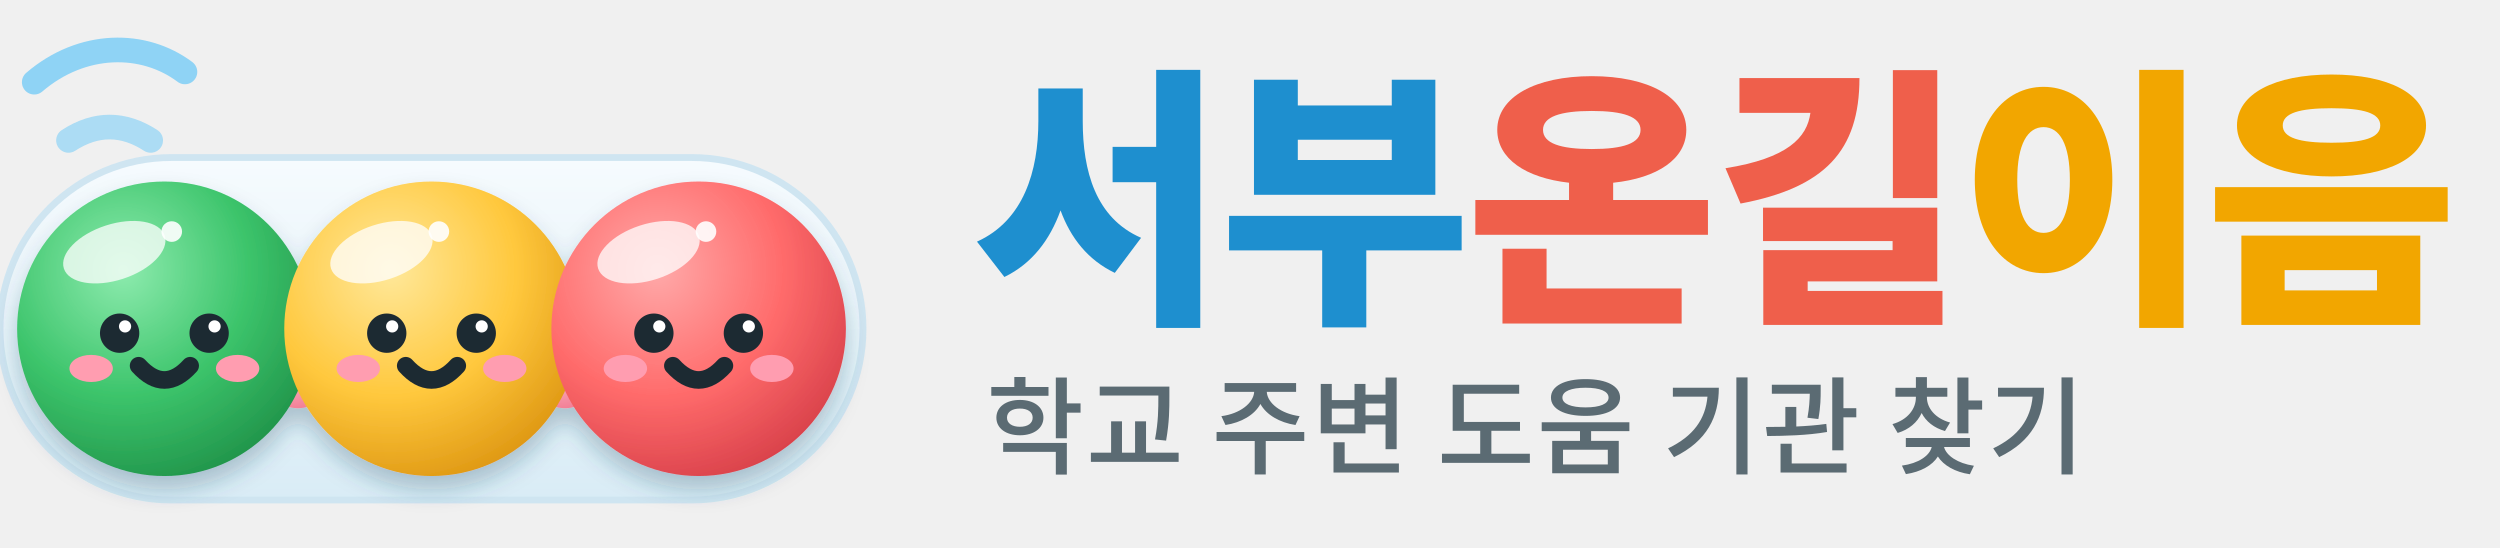
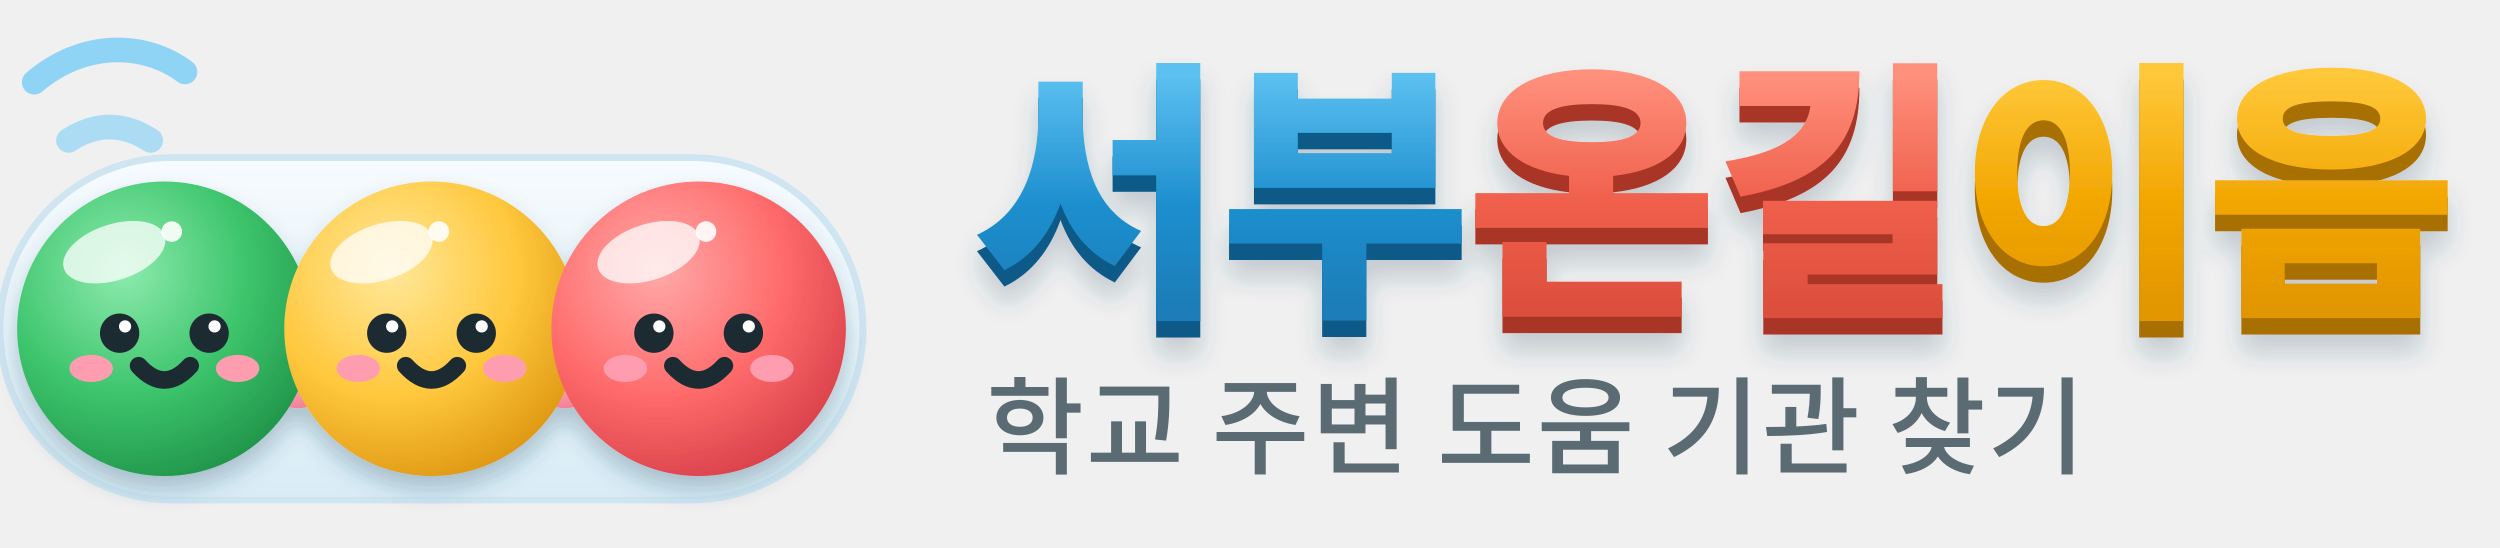
<svg xmlns="http://www.w3.org/2000/svg" viewBox="0 0 365 80" width="365" height="80" role="img" aria-label="서부온길이음">
  <g transform="translate(0 0) scale(1.0)">
    <defs>
      <radialGradient id="tlg" cx="36%" cy="30%" r="78%">
        <stop offset="0" stop-color="#8DEBAE" />
        <stop offset=".55" stop-color="#3CC46B" />
        <stop offset="1" stop-color="#1F9148" />
      </radialGradient>
      <radialGradient id="tly" cx="36%" cy="30%" r="78%">
        <stop offset="0" stop-color="#FFE89A" />
        <stop offset=".55" stop-color="#FFC83D" />
        <stop offset="1" stop-color="#DC9410" />
      </radialGradient>
      <radialGradient id="tlr" cx="36%" cy="30%" r="78%">
        <stop offset="0" stop-color="#FFA9A9" />
        <stop offset=".55" stop-color="#FF6B6B" />
        <stop offset="1" stop-color="#D63E48" />
      </radialGradient>
      <radialGradient id="tlh" cx="40%" cy="35%" r="70%">
        <stop offset="0" stop-color="#FFC2CE" />
        <stop offset="1" stop-color="#F27C93" />
      </radialGradient>
      <filter id="tls" x="-20%" y="-20%" width="140%" height="150%">
        <feDropShadow dx="0" dy="2" stdDeviation="1.6" flood-color="#1E4A60" flood-opacity=".28" />
      </filter>
      <linearGradient id="tlp" x1="0" y1="0" x2="0" y2="1">
        <stop offset="0" stop-color="#F6FBFE" />
        <stop offset="1" stop-color="#D9ECF6" />
      </linearGradient>
    </defs>
    <rect x="0" y="23" width="126" height="50" rx="25" fill="url(#tlp)" stroke="#CFE5F1" stroke-width="1" />
    <path d="M5 12c7-6 16-6 22-1.5" fill="none" stroke="#8FD3F5" stroke-width="3.6" stroke-linecap="round" />
    <path d="M10 20.5c4-2.6 8-2.6 12 0" fill="none" stroke="#8FD3F5" stroke-width="3.6" stroke-linecap="round" opacity=".7" />
    <g filter="url(#tls)">
      <circle cx="43.5" cy="55" r="4.6" fill="url(#tlh)" />
      <circle cx="82.5" cy="55" r="4.6" fill="url(#tlh)" />
      <circle cx="24" cy="48" r="21.5" fill="url(#tlg)" />
      <ellipse cx="16.69" cy="36.82" rx="7.74" ry="4.085" fill="#fff" opacity=".75" transform="rotate(-18 16.69 36.82)" />
      <circle cx="25.075" cy="33.81" r="1.505" fill="#fff" opacity=".9" />
      <circle cx="17.466" cy="48.645" r="2.871" fill="#1E2A33" />
      <circle cx="30.534" cy="48.645" r="2.871" fill="#1E2A33" />
      <circle cx="18.258" cy="47.655" r="0.891" fill="#fff" />
      <circle cx="31.326" cy="47.655" r="0.891" fill="#fff" />
      <path d="M20.238 53.397q3.762 4.158 7.524 0" fill="none" stroke="#1E2A33" stroke-width="2.574" stroke-linecap="round" />
      <ellipse cx="13.308" cy="53.793" rx="3.168" ry="1.98" fill="#FF9DB0" />
      <ellipse cx="34.692" cy="53.793" rx="3.168" ry="1.98" fill="#FF9DB0" />
      <circle cx="63" cy="48" r="21.5" fill="url(#tly)" />
      <ellipse cx="55.69" cy="36.82" rx="7.74" ry="4.085" fill="#fff" opacity=".75" transform="rotate(-18 55.69 36.82)" />
      <circle cx="64.075" cy="33.81" r="1.505" fill="#fff" opacity=".9" />
      <circle cx="56.466" cy="48.645" r="2.871" fill="#1E2A33" />
      <circle cx="69.534" cy="48.645" r="2.871" fill="#1E2A33" />
      <circle cx="57.258" cy="47.655" r="0.891" fill="#fff" />
      <circle cx="70.326" cy="47.655" r="0.891" fill="#fff" />
      <path d="M59.238 53.397q3.762 4.158 7.524 0" fill="none" stroke="#1E2A33" stroke-width="2.574" stroke-linecap="round" />
      <ellipse cx="52.308" cy="53.793" rx="3.168" ry="1.98" fill="#FF9DB0" />
      <ellipse cx="73.692" cy="53.793" rx="3.168" ry="1.98" fill="#FF9DB0" />
      <circle cx="102" cy="48" r="21.5" fill="url(#tlr)" />
      <ellipse cx="94.69" cy="36.82" rx="7.74" ry="4.085" fill="#fff" opacity=".75" transform="rotate(-18 94.69 36.82)" />
      <circle cx="103.075" cy="33.81" r="1.505" fill="#fff" opacity=".9" />
      <circle cx="95.466" cy="48.645" r="2.871" fill="#1E2A33" />
      <circle cx="108.534" cy="48.645" r="2.871" fill="#1E2A33" />
      <circle cx="96.258" cy="47.655" r="0.891" fill="#fff" />
      <circle cx="109.326" cy="47.655" r="0.891" fill="#fff" />
      <path d="M98.238 53.397q3.762 4.158 7.524 0" fill="none" stroke="#1E2A33" stroke-width="2.574" stroke-linecap="round" />
      <ellipse cx="91.308" cy="53.793" rx="3.168" ry="1.98" fill="#FF9DB0" />
      <ellipse cx="112.692" cy="53.793" rx="3.168" ry="1.98" fill="#FF9DB0" />
    </g>
  </g>
-   <path d="M168.80 10.20V21.44H162.44V26.60H168.80V47.88H175.24V10.20ZM151.60 12.92V17.68C151.60 24.92 149.48 32.20 142.64 35.28L146.64 40.44C150.68 38.48 153.28 35.04 154.84 30.72C156.32 34.76 158.84 37.96 162.76 39.84L166.60 34.72C159.96 31.84 158.08 24.96 158.08 17.68V12.92Z M183.08 11.64V28.44H209.56V11.64H203.20V15.40H189.48V11.64ZM189.48 20.40H203.20V23.36H189.48ZM179.44 31.52V36.56H193.04V47.80H199.48V36.56H213.40V31.52Z" fill="#1E8FCF" />
-   <path d="M232.40 16.20C237.00 16.20 239.52 17.04 239.52 18.96C239.52 20.92 237.00 21.76 232.40 21.76C227.80 21.76 225.28 20.92 225.28 18.96C225.28 17.04 227.80 16.20 232.40 16.20ZM232.40 11.12C224.16 11.12 218.60 14.16 218.60 18.96C218.60 23.16 222.72 25.96 229.08 26.68V29.20H215.40V34.28H249.36V29.20H235.52V26.68C242.00 26.00 246.20 23.20 246.20 18.96C246.20 14.16 240.64 11.12 232.40 11.12ZM219.36 36.32V47.24H245.52V42.12H225.80V36.32Z M276.36 10.24V28.92H282.84V10.24ZM253.96 11.40V16.48H264.32C263.84 20.08 261.00 23.12 251.92 24.56L254.12 29.72C266.40 27.40 271.48 22.04 271.48 11.40ZM257.44 42.48V47.44H283.60V42.48H263.92V41.08H282.84V30.32H257.40V35.20H276.32V36.52H257.44Z" fill="#EF5F4B" />
-   <path d="M312.32 10.20V47.88H318.80V10.20ZM298.36 12.68C292.60 12.68 288.32 17.92 288.32 26.24C288.32 34.64 292.60 39.88 298.36 39.88C304.12 39.88 308.40 34.64 308.40 26.24C308.40 17.92 304.12 12.68 298.36 12.68ZM298.36 18.56C300.68 18.56 302.20 21.00 302.20 26.24C302.20 31.56 300.68 34.00 298.36 34.00C296.04 34.00 294.52 31.56 294.52 26.24C294.52 21.00 296.04 18.56 298.36 18.56Z M340.40 10.88C332.04 10.88 326.60 13.72 326.60 18.32C326.60 22.92 332.04 25.76 340.40 25.76C348.76 25.76 354.20 22.92 354.20 18.32C354.20 13.72 348.76 10.88 340.40 10.88ZM340.40 15.80C345.08 15.80 347.52 16.52 347.52 18.32C347.52 20.12 345.08 20.84 340.40 20.84C335.72 20.84 333.28 20.12 333.28 18.32C333.28 16.52 335.72 15.80 340.40 15.80ZM327.24 34.40V47.44H353.36V34.40ZM347.04 39.44V42.40H333.56V39.44ZM323.40 27.32V32.36H357.36V27.32Z" fill="#F2A600" />
+   <defs>
+     <linearGradient id="wlsky" x1="0" y1="11.0" x2="0" y2="45.0" gradientUnits="userSpaceOnUse">
+       <stop offset="0" stop-color="#5CC0F0" />
+       <stop offset=".55" stop-color="#1E8FCF" />
+       <stop offset="1" stop-color="#1A7DB8" />
+     </linearGradient>
+     <linearGradient id="wlcoral" x1="0" y1="11.0" x2="0" y2="45.0" gradientUnits="userSpaceOnUse">
+       <stop offset="0" stop-color="#FF907C" />
+       <stop offset=".55" stop-color="#EF5F4B" />
+       <stop offset="1" stop-color="#DD4F3C" />
+     </linearGradient>
+     <linearGradient id="wlsun" x1="0" y1="11.0" x2="0" y2="45.0" gradientUnits="userSpaceOnUse">
+       <stop offset="0" stop-color="#FFC83A" />
+       <stop offset=".55" stop-color="#F2A600" />
+       <stop offset="1" stop-color="#E29600" />
+     </linearGradient>
+     <filter id="wlws" x="-5%" y="-20%" width="110%" height="150%">
+       <feDropShadow dx="0" dy="2.6" stdDeviation="1.8" flood-color="#1E4A60" flood-opacity=".22" />
+     </filter>
+   </defs>
+   <g filter="url(#wlws)">
+     <path d="M168.80 9.20V20.44H162.44V25.60H168.80V46.88H175.24V9.20ZM151.60 11.92V16.68C151.60 23.92 149.48 31.20 142.64 34.28L146.64 39.44C150.68 37.48 153.28 34.04 154.84 29.72C156.32 33.76 158.84 36.96 162.76 38.84L166.60 33.72C159.96 30.84 158.08 23.96 158.08 16.68V11.92Z M183.08 10.64V27.44H209.56V10.64H203.20V14.40H189.48V10.64ZM189.48 19.40H203.20V22.36H189.48ZM179.44 30.52V35.56H193.04V46.80H199.48V35.56H213.40V30.52Z" fill="#0F5A88" transform="translate(0 2.4)" />
+     <path d="M232.40 15.20C237.00 15.20 239.52 16.04 239.52 17.96C239.52 19.92 237.00 20.76 232.40 20.76C227.80 20.76 225.28 19.92 225.28 17.96C225.28 16.04 227.80 15.20 232.40 15.20ZM232.40 10.12C224.16 10.12 218.60 13.16 218.60 17.96C218.60 22.16 222.72 24.96 229.08 25.68V28.20H215.40V33.28H249.36V28.20H235.52V25.68C242.00 25.00 246.20 22.20 246.20 17.96C246.20 13.16 240.64 10.12 232.40 10.12ZM219.36 35.32V46.24H245.52V41.12H225.80V35.32Z M276.36 9.24V27.92H282.84V9.24ZM253.96 10.40V15.48H264.32C263.84 19.08 261.00 22.12 251.92 23.56L254.12 28.72C266.40 26.40 271.48 21.04 271.48 10.40ZM257.44 41.48V46.44H283.60V41.48H263.92V40.08H282.84V29.32H257.40V34.20H276.32V35.52H257.44Z" fill="#A93626" transform="translate(0 2.4)" />
+     <path d="M312.32 9.20V46.88H318.80V9.20ZM298.36 11.68C292.60 11.68 288.32 16.92 288.32 25.24C288.32 33.64 292.60 38.88 298.36 38.88C304.12 38.88 308.40 33.64 308.40 25.24C308.40 16.92 304.12 11.68 298.36 11.68ZM298.36 17.56C300.68 17.56 302.20 20.00 302.20 25.24C302.20 30.56 300.68 33.00 298.36 33.00C296.04 33.00 294.52 30.56 294.52 25.24C294.52 20.00 296.04 17.56 298.36 17.56Z M340.40 9.88C332.04 9.88 326.60 12.72 326.60 17.32C326.60 21.92 332.04 24.76 340.40 24.76C348.76 24.76 354.20 21.92 354.20 17.32C354.20 12.72 348.76 9.88 340.40 9.88ZM340.40 14.80C345.08 14.80 347.52 15.52 347.52 17.32C347.52 19.12 345.08 19.84 340.40 19.84C335.72 19.84 333.28 19.12 333.28 17.32C333.28 15.52 335.72 14.80 340.40 14.80ZM327.24 33.40V46.44H353.36V33.40ZM347.04 38.44V41.40H333.56V38.44ZM323.40 26.32V31.36H357.36V26.32Z" fill="#A86F00" transform="translate(0 2.4)" />
+     <path d="M168.80 9.20V20.44H162.44V25.60H168.80V46.88H175.24V9.20ZM151.60 11.92V16.68C151.60 23.92 149.48 31.20 142.64 34.28L146.64 39.44C150.68 37.48 153.28 34.04 154.84 29.72C156.32 33.76 158.84 36.96 162.76 38.84L166.60 33.72C159.96 30.84 158.08 23.96 158.08 16.68V11.92Z M183.08 10.64V27.44H209.56V10.64H203.20V14.40H189.48V10.64ZM189.48 19.40H203.20V22.36H189.48ZM179.44 30.52V35.56H193.04V46.80H199.48V35.56H213.40V30.52Z" fill="url(#wlsky)" />
+     <path d="M232.40 15.20C237.00 15.20 239.52 16.04 239.52 17.96C239.52 19.92 237.00 20.76 232.40 20.76C227.80 20.76 225.28 19.92 225.28 17.96C225.28 16.04 227.80 15.20 232.40 15.20ZM232.40 10.12C224.16 10.12 218.60 13.16 218.60 17.96C218.60 22.16 222.72 24.96 229.08 25.68V28.20H215.40V33.28H249.36V28.20H235.52V25.68C242.00 25.00 246.20 22.20 246.20 17.96C246.20 13.16 240.64 10.12 232.40 10.12ZM219.36 35.32V46.24H245.52V41.12H225.80V35.32Z M276.36 9.24V27.92H282.84V9.24ZM253.96 10.40V15.48H264.32C263.84 19.08 261.00 22.12 251.92 23.56L254.12 28.72C266.40 26.40 271.48 21.04 271.48 10.40ZM257.44 41.48V46.44H283.60V41.48H263.92V40.08H282.84V29.32H257.40V34.20H276.32V35.52H257.44Z" fill="url(#wlcoral)" />
+     <path d="M312.32 9.20V46.88H318.80V9.20ZM298.36 11.68C292.60 11.68 288.32 16.92 288.32 25.24C288.32 33.64 292.60 38.88 298.36 38.88C304.12 38.88 308.40 33.64 308.40 25.24C308.40 16.92 304.12 11.68 298.36 11.68ZM298.36 17.56C300.68 17.56 302.20 20.00 302.20 25.24C302.20 30.56 300.68 33.00 298.36 33.00C296.04 33.00 294.52 30.56 294.52 25.24C294.52 20.00 296.04 17.56 298.36 17.56Z M340.40 9.88C332.04 9.88 326.60 12.72 326.60 17.32C326.60 21.92 332.04 24.76 340.40 24.76C348.76 24.76 354.20 21.92 354.20 17.32C354.20 12.72 348.76 9.88 340.40 9.88ZM340.40 14.80C345.08 14.80 347.52 15.52 347.52 17.32C347.52 19.12 345.08 19.84 340.40 19.84C335.72 19.84 333.28 19.12 333.28 17.32C333.28 15.52 335.72 14.80 340.40 14.80ZM327.24 33.40V46.44H353.36V33.40ZM347.04 38.44V41.40H333.56V38.44ZM323.40 26.32V31.36H357.36V26.32Z" fill="url(#wlsun)" />
+   </g>
  <path d="M148.91 58.39C146.87 58.39 145.47 59.41 145.47 60.98C145.47 62.53 146.87 63.55 148.91 63.55C150.93 63.55 152.34 62.53 152.34 60.98C152.34 59.41 150.93 58.39 148.91 58.39ZM148.91 59.65C150.03 59.65 150.77 60.13 150.77 60.98C150.77 61.82 150.03 62.31 148.91 62.31C147.78 62.31 147.02 61.82 147.02 60.98C147.02 60.13 147.78 59.65 148.91 59.65ZM146.46 64.67V65.97H154.15V69.29H155.76V64.67ZM148.09 55.04V56.50H144.73V57.79H153.08V56.50H149.72V55.04ZM154.15 55.12V63.99H155.76V60.25H157.76V58.90H155.76V55.12Z M160.56 56.44V57.75H169.12V57.91C169.12 59.65 169.12 61.55 168.63 64.16L170.25 64.33C170.73 61.58 170.73 59.69 170.73 57.91V56.44ZM165.72 61.51V66.09H163.81V61.51H162.22V66.09H159.27V67.43H172.08V66.09H167.32V61.51Z  M178.80 55.93V57.21H183.11C183.01 58.86 181.03 60.41 178.32 60.76L178.92 62.05C181.26 61.69 183.17 60.56 184.02 58.98C184.89 60.56 186.80 61.69 189.14 62.05L189.74 60.76C187.03 60.41 185.04 58.86 184.95 57.21H189.23V55.93ZM177.62 63.07V64.39H183.19V69.27H184.80V64.39H190.42V63.07Z M194.44 59.66H197.76V61.97H194.44ZM202.29 58.92V60.65H199.36V58.92ZM192.83 56.05V63.27H199.36V61.97H202.29V65.58H203.91V55.12H202.29V57.62H199.36V56.05H197.76V58.41H194.44V56.05ZM194.69 64.57V68.99H204.24V67.67H196.32V64.57Z  M212.09 56.17V62.90H216.11V66.25H210.53V67.58H223.36V66.25H217.74V62.90H221.92V61.60H213.72V57.49H221.80V56.17Z M231.49 55.35C228.39 55.35 226.44 56.36 226.44 58.05C226.44 59.72 228.39 60.72 231.49 60.72C234.57 60.72 236.53 59.72 236.53 58.05C236.53 56.36 234.57 55.35 231.49 55.35ZM231.49 56.61C233.60 56.61 234.85 57.12 234.85 58.05C234.85 58.96 233.60 59.48 231.49 59.48C229.38 59.48 228.11 58.96 228.11 58.05C228.11 57.12 229.38 56.61 231.49 56.61ZM234.74 65.66V67.81H228.20V65.66ZM225.09 61.65V62.95H230.68V64.37H226.62V69.10H236.34V64.37H232.30V62.95H237.89V61.65Z  M253.51 55.10V69.27H255.14V55.10ZM244.24 56.61V57.91H249.29C249.00 61.18 247.26 63.68 243.54 65.46L244.41 66.74C249.28 64.39 250.95 60.81 250.95 56.61Z M258.69 56.17V57.49H264.23C264.21 58.37 264.16 59.49 263.89 60.99L265.48 61.18C265.82 59.35 265.82 57.94 265.82 56.99V56.17ZM258.01 63.66C260.48 63.64 263.82 63.58 266.75 63.07L266.64 61.89C265.26 62.09 263.75 62.20 262.26 62.27V59.41H260.66V62.31L257.84 62.34ZM267.51 55.10V65.75H269.14V60.93H271.02V59.60H269.14V55.10ZM259.96 64.79V68.99H269.60V67.67H261.59V64.79Z  M279.72 55.06V56.62H276.73V57.92H279.72V58.02C279.72 59.74 278.48 61.30 276.30 61.92L277.06 63.21C278.73 62.71 279.94 61.66 280.56 60.30C281.18 61.52 282.36 62.48 283.97 62.93L284.71 61.69C282.54 61.09 281.33 59.58 281.33 58.02V57.92H284.31V56.62H281.33V55.06ZM285.78 55.12V63.27H287.39V59.80H289.39V58.47H287.39V55.12ZM278.25 63.95V65.26H282.03C281.74 66.53 280.08 67.66 277.68 67.98L278.26 69.22C280.44 68.90 282.12 67.95 282.93 66.65C283.75 67.95 285.46 68.93 287.60 69.24L288.19 68.00C285.81 67.66 284.14 66.50 283.83 65.26H287.61V63.95Z M300.98 55.10V69.27H302.61V55.10ZM291.71 56.61V57.91H296.76C296.47 61.18 294.73 63.68 291.01 65.46L291.88 66.74C296.75 64.39 298.42 60.81 298.42 56.61Z" fill="#5B6B73" />
</svg>
